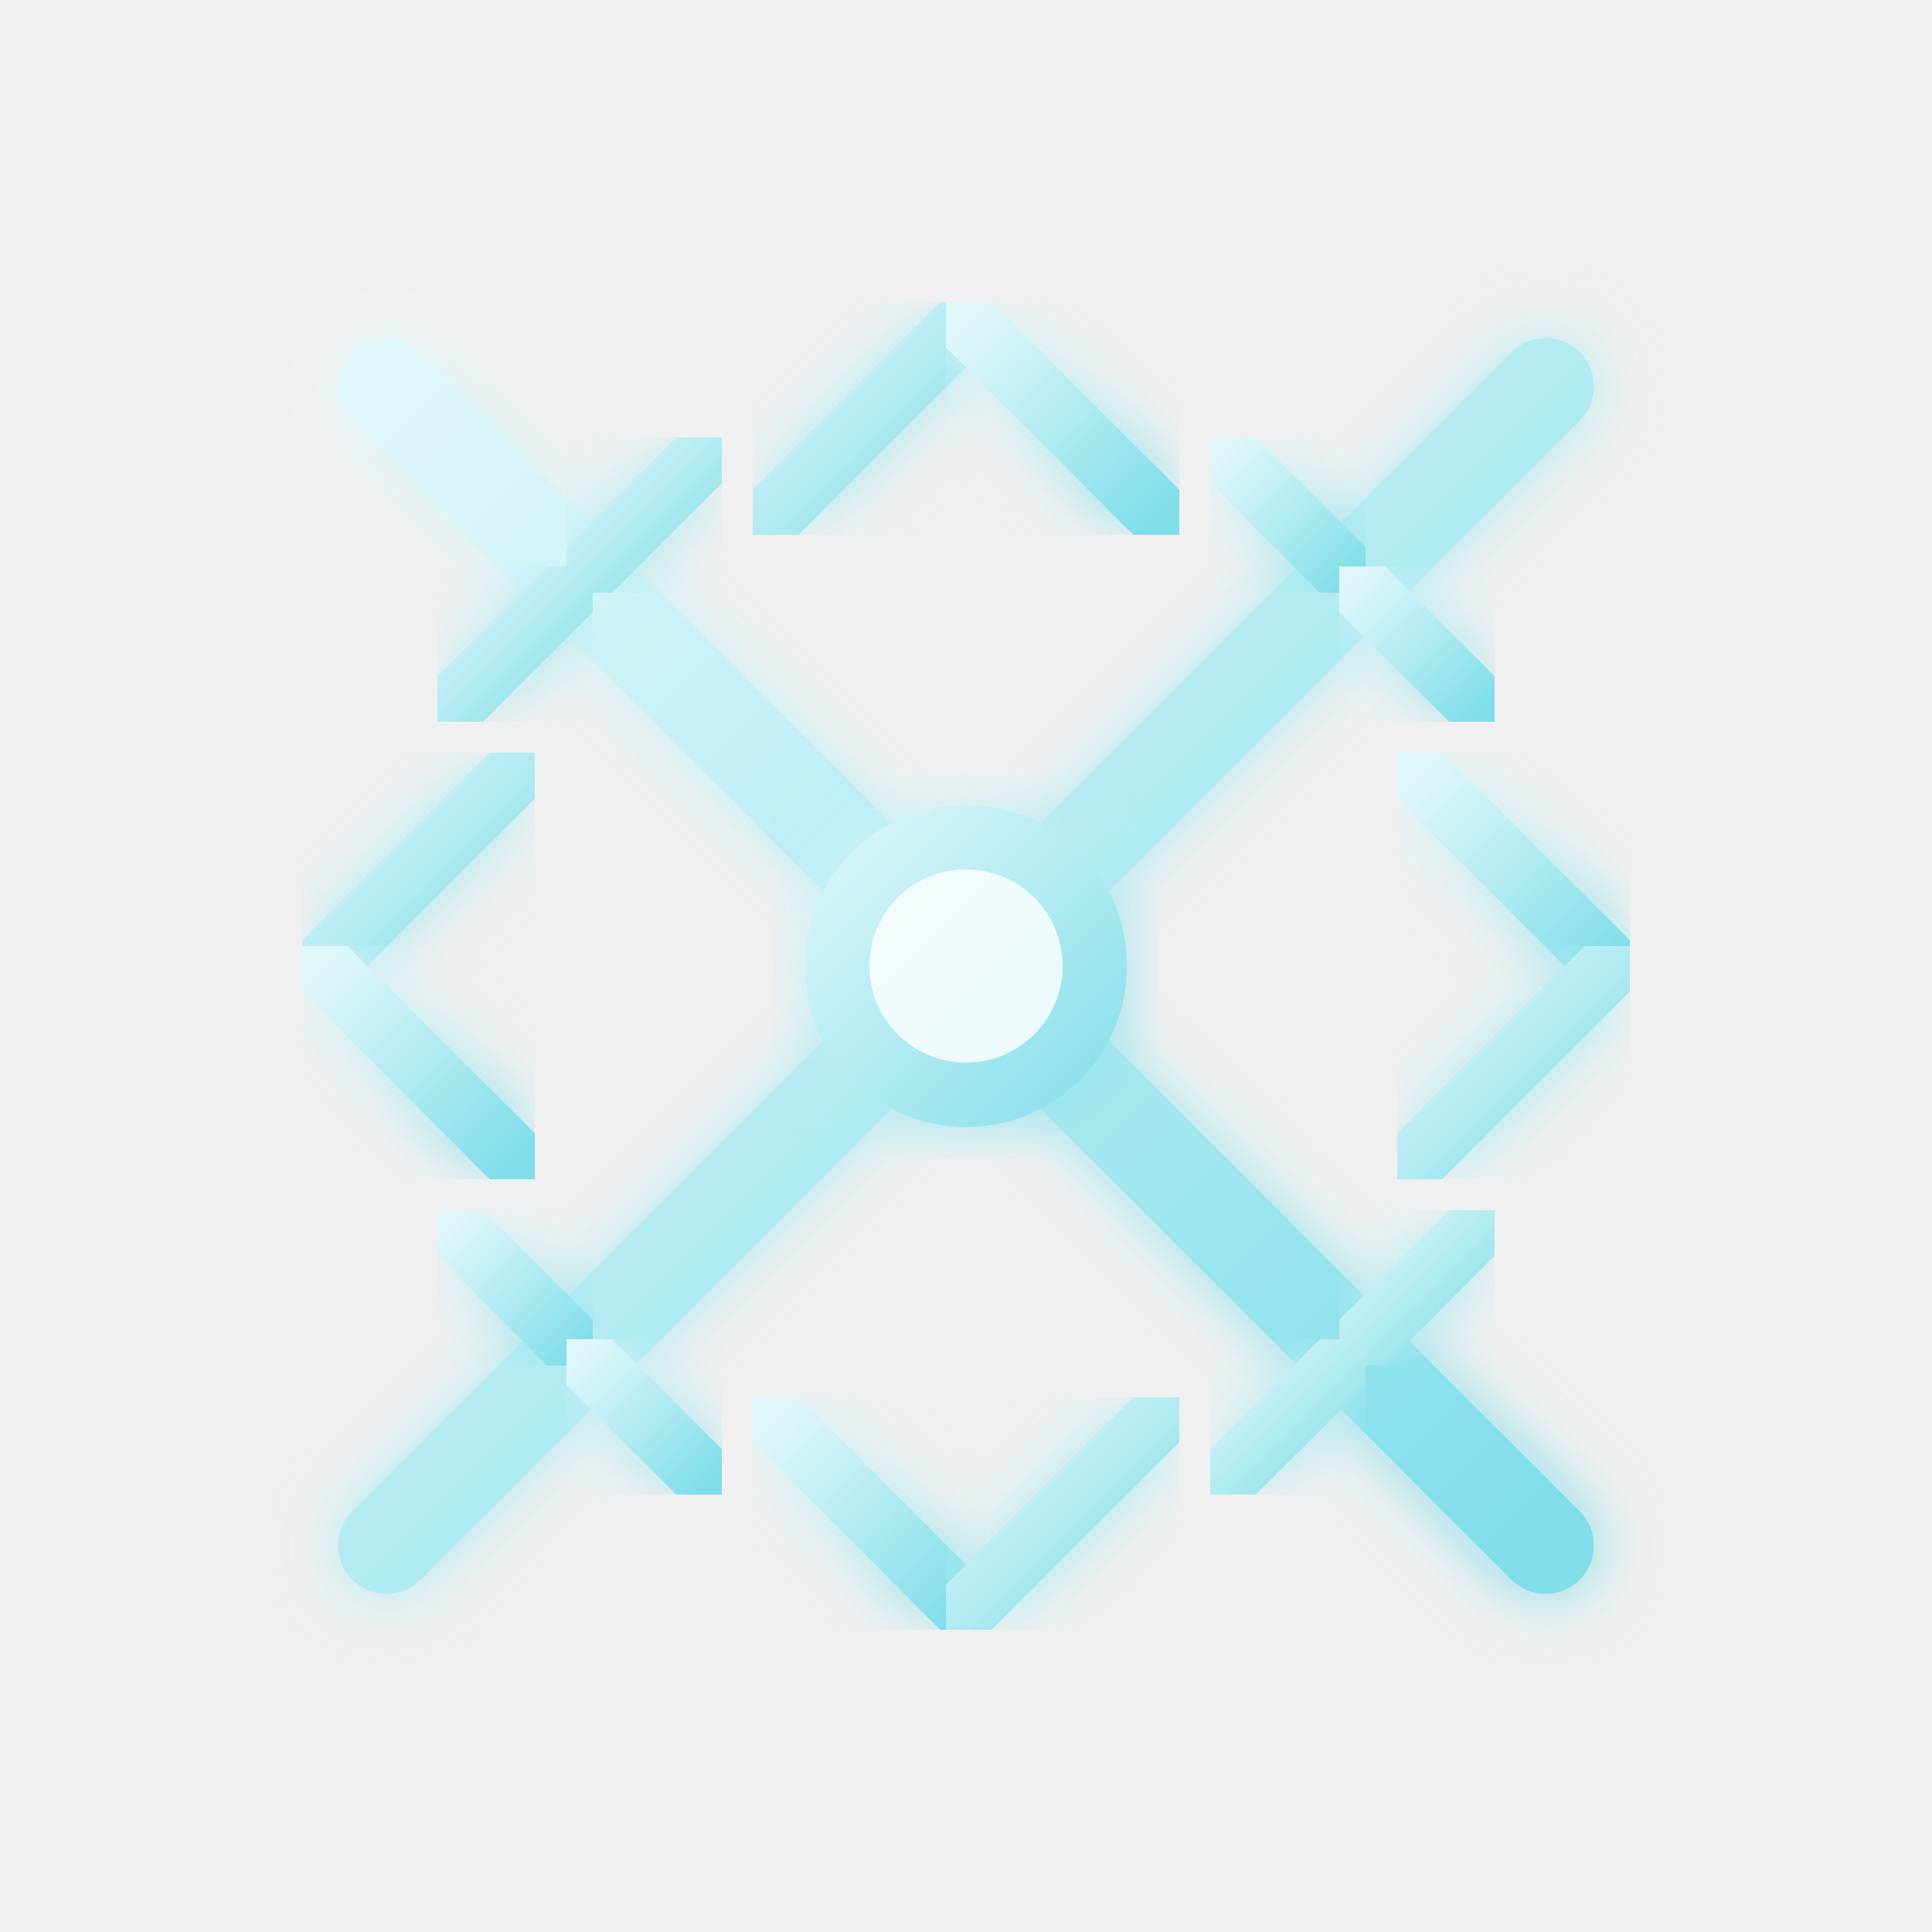
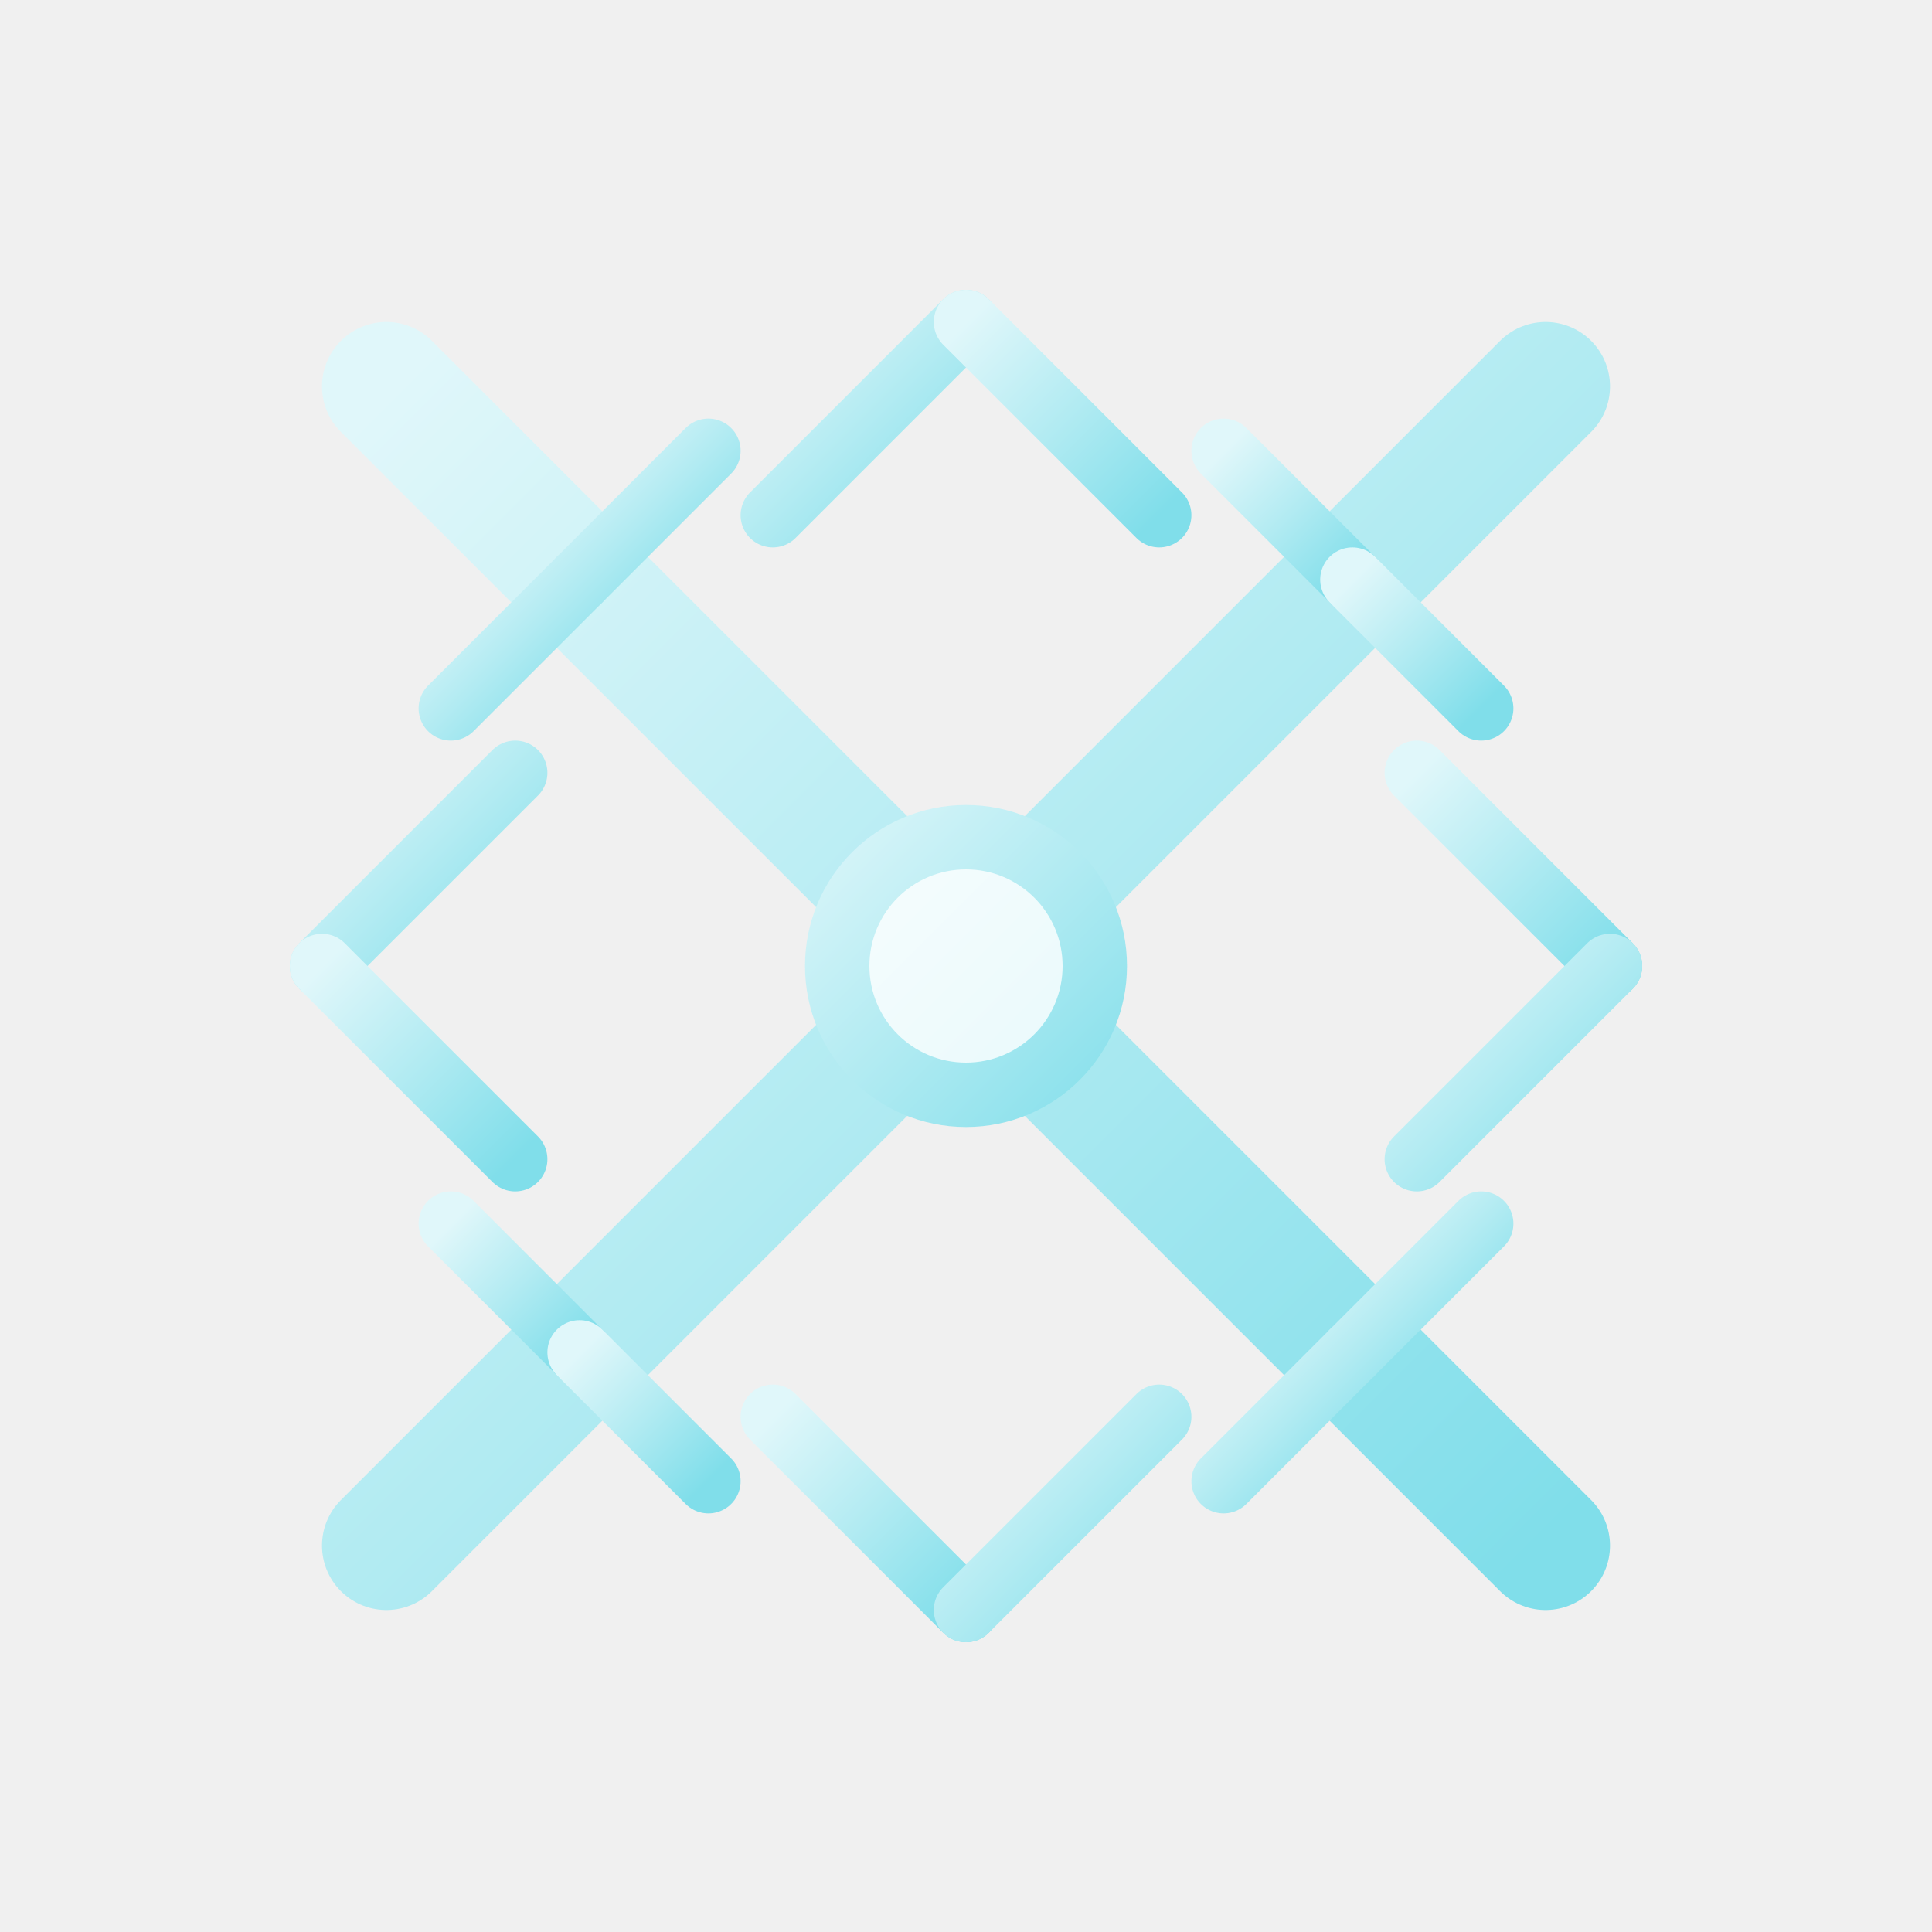
<svg xmlns="http://www.w3.org/2000/svg" width="60" height="60" viewBox="0 0 60 60">
  <defs>
    <linearGradient id="snowGradient" x1="0%" y1="0%" x2="100%" y2="100%">
      <stop offset="0%" style="stop-color:#E0F7FA;stop-opacity:1" />
      <stop offset="50%" style="stop-color:#B2EBF2;stop-opacity:1" />
      <stop offset="100%" style="stop-color:#80DEEA;stop-opacity:1" />
    </linearGradient>
-     <filter id="snowGlow">
-       <feGaussianBlur stdDeviation="1" result="coloredBlur" />
-       <feMerge>
-         <feMergeNode in="coloredBlur" />
-         <feMergeNode in="SourceGraphic" />
-       </feMerge>
-     </filter>
  </defs>
-   <line x1="30" y1="5" x2="30" y2="55" stroke="url(#snowGradient)" stroke-width="3" stroke-linecap="round" filter="url(#snowGlow)" />
-   <line x1="5" y1="30" x2="55" y2="30" stroke="url(#snowGradient)" stroke-width="3" stroke-linecap="round" filter="url(#snowGlow)" />
-   <line x1="12" y1="12" x2="48" y2="48" stroke="url(#snowGradient)" stroke-width="3" stroke-linecap="round" filter="url(#snowGlow)" />
-   <line x1="48" y1="12" x2="12" y2="48" stroke="url(#snowGradient)" stroke-width="3" stroke-linecap="round" filter="url(#snowGlow)" />
-   <line x1="30" y1="10" x2="24" y2="16" stroke="url(#snowGradient)" stroke-width="2" stroke-linecap="round" filter="url(#snowGlow)" />
-   <line x1="30" y1="10" x2="36" y2="16" stroke="url(#snowGradient)" stroke-width="2" stroke-linecap="round" filter="url(#snowGlow)" />
-   <line x1="30" y1="50" x2="24" y2="44" stroke="url(#snowGradient)" stroke-width="2" stroke-linecap="round" filter="url(#snowGlow)" />
-   <line x1="30" y1="50" x2="36" y2="44" stroke="url(#snowGradient)" stroke-width="2" stroke-linecap="round" filter="url(#snowGlow)" />
-   <line x1="10" y1="30" x2="16" y2="24" stroke="url(#snowGradient)" stroke-width="2" stroke-linecap="round" filter="url(#snowGlow)" />
-   <line x1="10" y1="30" x2="16" y2="36" stroke="url(#snowGradient)" stroke-width="2" stroke-linecap="round" filter="url(#snowGlow)" />
-   <line x1="50" y1="30" x2="44" y2="24" stroke="url(#snowGradient)" stroke-width="2" stroke-linecap="round" filter="url(#snowGlow)" />
-   <line x1="50" y1="30" x2="44" y2="36" stroke="url(#snowGradient)" stroke-width="2" stroke-linecap="round" filter="url(#snowGlow)" />
-   <line x1="18" y1="18" x2="14" y2="22" stroke="url(#snowGradient)" stroke-width="2" stroke-linecap="round" filter="url(#snowGlow)" />
-   <line x1="18" y1="18" x2="22" y2="14" stroke="url(#snowGradient)" stroke-width="2" stroke-linecap="round" filter="url(#snowGlow)" />
-   <line x1="42" y1="18" x2="38" y2="14" stroke="url(#snowGradient)" stroke-width="2" stroke-linecap="round" filter="url(#snowGlow)" />
-   <line x1="42" y1="18" x2="46" y2="22" stroke="url(#snowGradient)" stroke-width="2" stroke-linecap="round" filter="url(#snowGlow)" />
-   <line x1="18" y1="42" x2="14" y2="38" stroke="url(#snowGradient)" stroke-width="2" stroke-linecap="round" filter="url(#snowGlow)" />
-   <line x1="18" y1="42" x2="22" y2="46" stroke="url(#snowGradient)" stroke-width="2" stroke-linecap="round" filter="url(#snowGlow)" />
-   <line x1="42" y1="42" x2="46" y2="38" stroke="url(#snowGradient)" stroke-width="2" stroke-linecap="round" filter="url(#snowGlow)" />
-   <line x1="42" y1="42" x2="38" y2="46" stroke="url(#snowGradient)" stroke-width="2" stroke-linecap="round" filter="url(#snowGlow)" />
-   <circle cx="30" cy="30" r="5" fill="url(#snowGradient)" filter="url(#snowGlow)" />
+   <line x1="30" y1="5" x2="30" y2="55" stroke="url(#snowGradient)" stroke-width="4" stroke-linecap="round" />
+   <line x1="5" y1="30" x2="55" y2="30" stroke="url(#snowGradient)" stroke-width="4" stroke-linecap="round" />
+   <line x1="12" y1="12" x2="48" y2="48" stroke="url(#snowGradient)" stroke-width="4" stroke-linecap="round" />
+   <line x1="48" y1="12" x2="12" y2="48" stroke="url(#snowGradient)" stroke-width="4" stroke-linecap="round" />
+   <line x1="30" y1="10" x2="24" y2="16" stroke="url(#snowGradient)" stroke-width="2" stroke-linecap="round" />
+   <line x1="30" y1="10" x2="36" y2="16" stroke="url(#snowGradient)" stroke-width="2" stroke-linecap="round" />
+   <line x1="30" y1="50" x2="24" y2="44" stroke="url(#snowGradient)" stroke-width="2" stroke-linecap="round" />
+   <line x1="30" y1="50" x2="36" y2="44" stroke="url(#snowGradient)" stroke-width="2" stroke-linecap="round" />
+   <line x1="10" y1="30" x2="16" y2="24" stroke="url(#snowGradient)" stroke-width="2" stroke-linecap="round" />
+   <line x1="10" y1="30" x2="16" y2="36" stroke="url(#snowGradient)" stroke-width="2" stroke-linecap="round" />
+   <line x1="50" y1="30" x2="44" y2="24" stroke="url(#snowGradient)" stroke-width="2" stroke-linecap="round" />
+   <line x1="50" y1="30" x2="44" y2="36" stroke="url(#snowGradient)" stroke-width="2" stroke-linecap="round" />
+   <line x1="18" y1="18" x2="14" y2="22" stroke="url(#snowGradient)" stroke-width="2" stroke-linecap="round" />
+   <line x1="18" y1="18" x2="22" y2="14" stroke="url(#snowGradient)" stroke-width="2" stroke-linecap="round" />
+   <line x1="42" y1="18" x2="38" y2="14" stroke="url(#snowGradient)" stroke-width="2" stroke-linecap="round" />
+   <line x1="42" y1="18" x2="46" y2="22" stroke="url(#snowGradient)" stroke-width="2" stroke-linecap="round" />
+   <line x1="18" y1="42" x2="14" y2="38" stroke="url(#snowGradient)" stroke-width="2" stroke-linecap="round" />
+   <line x1="18" y1="42" x2="22" y2="46" stroke="url(#snowGradient)" stroke-width="2" stroke-linecap="round" />
+   <line x1="42" y1="42" x2="46" y2="38" stroke="url(#snowGradient)" stroke-width="2" stroke-linecap="round" />
+   <line x1="42" y1="42" x2="38" y2="46" stroke="url(#snowGradient)" stroke-width="2" stroke-linecap="round" />
+   <circle cx="30" cy="30" r="5" fill="url(#snowGradient)" />
  <circle cx="30" cy="30" r="3" fill="#FFFFFF" opacity="0.8" />
</svg>
